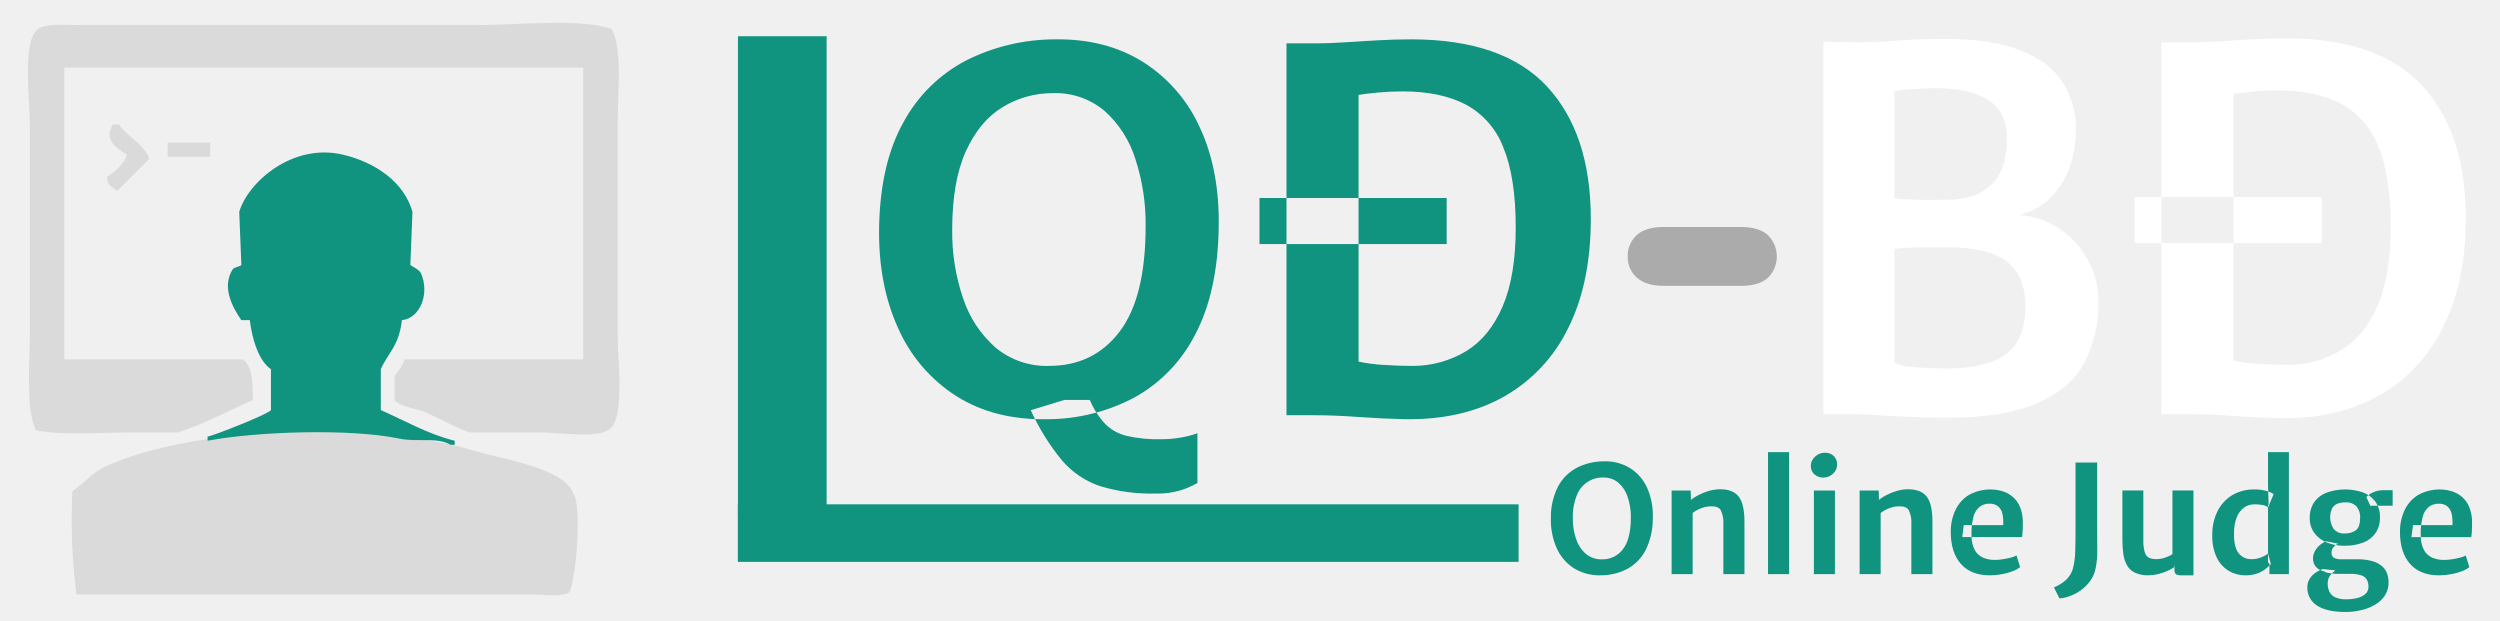
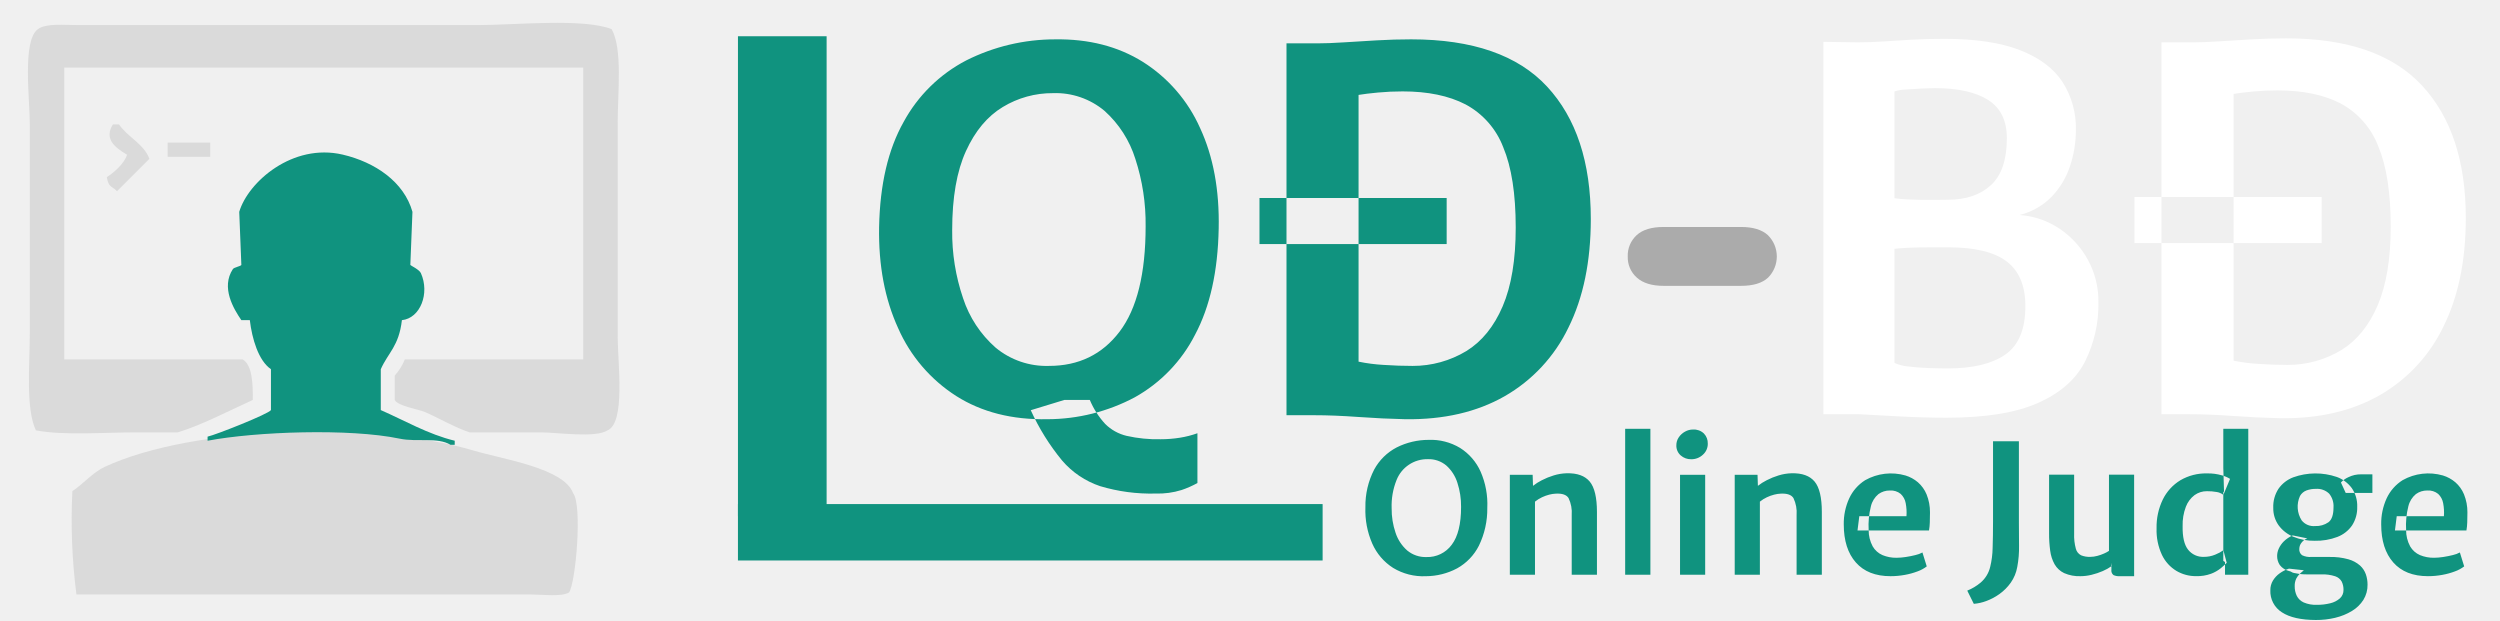
<svg xmlns="http://www.w3.org/2000/svg" width="413.354" height="102.672" viewBox="0 0 620 154">
  <defs>
    <style>
      .cls-1 {
        fill: #fff;
      }

      .cls-1, .cls-2, .cls-3, .cls-4 {
        fill-rule: evenodd;
      }

      .cls-2 {
        fill: #ababab;
      }

      .cls-3 {
        fill: #10937f;
      }

      .cls-4 {
        fill: #dadada;
      }
    </style>
  </defs>
  <path id="BĐ" class="cls-1" d="M461.084,102.726q3.537,0.188,9.681.528t11.916,0.341q14.522,0,22.745-3.661t11.6-10.147a31.671,31.671,0,0,0,3.383-14.864,21.316,21.316,0,0,0-2.607-10.488,21.982,21.982,0,0,0-7.013-7.7,20.252,20.252,0,0,0-9.929-3.413,16.814,16.814,0,0,0,7.943-4.53,19.892,19.892,0,0,0,4.562-7.6,28,28,0,0,0,1.458-8.906,21.243,21.243,0,0,0-3.351-12.009q-3.351-5.057-10.55-7.851t-18.68-2.793q-4.594,0-8.317.217t-6.919.434q-3.2.218-6.3,0.217l-8.5-.124v92.346h8.875Zm8.75-80.058A10.324,10.324,0,0,1,472.6,22.2q2.016-.154,4.127-0.248t3.1-.093q8.625,0,13.25,2.948t4.624,9.464q0,8.006-3.941,11.636t-10.706,3.631q-1.3,0-3.01.031t-3.568,0q-1.862-.03-3.569-0.124t-3.072-.279v-26.5Zm0,39.036q1.054-.124,2.638-0.217t3.506-.124q1.923-.03,3.786-0.031h3.351q9.991,0,14.585,3.538t4.592,11.047q0,8.564-4.965,12.009t-14.212,3.444q-2.048,0-4.809-.093t-5.12-.4A10.01,10.01,0,0,1,469.834,90V61.7Zm105.938-1.427V48.858H529.35V60.277h46.422Zm-37.454,42.449h4.562q4.963,0,10.984.435t11.668,0.558q14.272,0.188,24.576-5.678a39.08,39.08,0,0,0,15.856-17.036q5.554-11.171,5.555-26.934,0-21.162-10.861-32.861t-33.7-11.7q-4.158,0-8.5.248t-8.192.5q-3.849.249-6.516,0.248h-7.7v92.222h2.265Zm15.608-79.437q1.863-.31,4.841-0.59t6.082-.279q9.37,0,15.608,3.227A20.216,20.216,0,0,1,589.8,36.26q3.1,7.386,3.1,19.921,0,11.978-3.228,19.518t-9,11.109A25.67,25.67,0,0,1,567.332,90.5q-3.477,0-7.168-.248a43.1,43.1,0,0,1-6.238-.807V23.289Z" />
  <path id="_-" data-name="-" class="cls-2" d="M438.47,68.864a7.427,7.427,0,0,0-.031-10.545q-2.213-2.03-6.7-2.03H412.591q-4.486,0-6.7,2.03a6.859,6.859,0,0,0-2.212,5.3,6.7,6.7,0,0,0,2.272,5.242q2.274,2.031,6.637,2.03h19.151Q436.289,70.894,438.47,68.864Z" />
-   <path id="QĐ" class="cls-3" d="M293.021,121.529a23.884,23.884,0,0,0,3.941-1.737v-12.35a23.862,23.862,0,0,1-4.375,1.117,30.038,30.038,0,0,1-4.748.372,34.6,34.6,0,0,1-8.44-.838,11.225,11.225,0,0,1-5.306-2.948,20.394,20.394,0,0,1-3.817-5.957h-6.33l-8.316,2.544a55.783,55.783,0,0,0,7.788,12.5,21.36,21.36,0,0,0,9.4,6.33A44,44,0,0,0,286.6,122.4,19.648,19.648,0,0,0,293.021,121.529ZM281.416,98.536A36.987,36.987,0,0,0,296.4,82.959q5.523-10.394,5.834-26.221,0.31-14.4-4.623-25.01a37.316,37.316,0,0,0-14.181-16.384q-9.249-5.772-21.784-5.585a49.069,49.069,0,0,0-22,5.213A37.192,37.192,0,0,0,224.1,30.238q-5.772,10.24-6.082,26.066-0.249,14.212,4.716,25.072a38.166,38.166,0,0,0,14.43,16.849q9.462,5.99,22.621,5.74A46.322,46.322,0,0,0,281.416,98.536Zm-34.537-12.35a27.824,27.824,0,0,1-8.037-12.226,50.6,50.6,0,0,1-2.7-16.912q0-12.1,3.413-19.58t9.123-10.923A23.7,23.7,0,0,1,261.153,23.1a18.835,18.835,0,0,1,12.784,4.406,26.683,26.683,0,0,1,7.634,11.916,51.8,51.8,0,0,1,2.544,16.694q0,17.626-6.454,26.127t-17.5,8.5A19.726,19.726,0,0,1,246.879,86.186ZM358.773,60.524V49.1H312.351V60.524h46.422Zm-37.454,42.449h4.561q4.965,0,10.985.435t11.668,0.558q14.272,0.186,24.576-5.678a39.08,39.08,0,0,0,15.856-17.036q5.553-11.171,5.554-26.934,0-21.162-10.86-32.861t-33.7-11.7q-4.158,0-8.5.248t-8.192.5q-3.849.249-6.517,0.248h-7.7v92.222h2.265Zm15.608-79.437q1.861-.31,4.841-0.59t6.082-.279q9.37,0,15.608,3.227a20.211,20.211,0,0,1,9.34,10.612q3.1,7.386,3.1,19.921,0,11.978-3.227,19.518t-9,11.109a25.663,25.663,0,0,1-13.343,3.693q-3.476,0-7.168-.248a43.086,43.086,0,0,1-6.237-.807V23.536Z" />
-   <path id="Online_Judge" data-name="Online Judge" class="cls-3" d="M403.643,141.047a11.094,11.094,0,0,0,4.5-4.673,17.4,17.4,0,0,0,1.75-7.866A16.775,16.775,0,0,0,408.5,121a11.2,11.2,0,0,0-4.254-4.915,11.741,11.741,0,0,0-6.535-1.675,14.711,14.711,0,0,0-6.6,1.564,11.152,11.152,0,0,0-4.664,4.58,16.463,16.463,0,0,0-1.824,7.819,17.161,17.161,0,0,0,1.415,7.522,11.445,11.445,0,0,0,4.328,5.055,11.993,11.993,0,0,0,6.787,1.722A13.905,13.905,0,0,0,403.643,141.047Zm-10.361-3.7a8.344,8.344,0,0,1-2.411-3.668,15.181,15.181,0,0,1-.81-5.073,14.262,14.262,0,0,1,1.024-5.874,6.838,6.838,0,0,1,6.479-4.311,5.653,5.653,0,0,1,3.836,1.322,8.02,8.02,0,0,1,2.29,3.575,15.564,15.564,0,0,1,.763,5.008q0,5.289-1.936,7.839a6.246,6.246,0,0,1-5.251,2.55A5.918,5.918,0,0,1,393.282,137.342Zm26.493,5.036V127.223a7.122,7.122,0,0,1,1.443-.9,8.3,8.3,0,0,1,1.518-.549,6.39,6.39,0,0,1,1.34-.2q2.011-.113,2.663.921a6.941,6.941,0,0,1,.651,3.51v12.381h5.232V129.383q0-4.526-1.5-6.321t-4.775-1.722a10.1,10.1,0,0,0-2.691.446,14.709,14.709,0,0,0-2.457,1,10.865,10.865,0,0,0-1.834,1.164l-0.075-2.29h-4.729v20.722h5.213Zm23.924,0V112.124h-5.231v30.254H443.7Zm11.357,0V121.656h-5.213v20.722h5.213ZM454.572,117.5A2.992,2.992,0,0,0,455.6,115.2a2.9,2.9,0,0,0-.8-2.095,2.989,2.989,0,0,0-2.253-.829,3.371,3.371,0,0,0-1.685.447,3.726,3.726,0,0,0-1.285,1.183,2.859,2.859,0,0,0-.493,1.629,2.67,2.67,0,0,0,.9,2.113,3.2,3.2,0,0,0,2.188.791A3.454,3.454,0,0,0,454.572,117.5ZM466.4,142.378V127.223a7.1,7.1,0,0,1,1.443-.9,8.29,8.29,0,0,1,1.517-.549,6.389,6.389,0,0,1,1.341-.2q2.01-.113,2.662.921a6.939,6.939,0,0,1,.652,3.51v12.381h5.231V129.383q0-4.526-1.5-6.321t-4.776-1.722a10.089,10.089,0,0,0-2.69.446,14.686,14.686,0,0,0-2.458,1,10.906,10.906,0,0,0-1.834,1.164l-0.074-2.29h-4.729v20.722H466.4Zm30.049,0.028a14.564,14.564,0,0,0,2.663-.735,7.124,7.124,0,0,0,1.88-1.024l-0.894-2.886a5.7,5.7,0,0,1-1.461.54q-0.96.242-2.011,0.4a12.657,12.657,0,0,1-1.871.158,7.354,7.354,0,0,1-2.932-.549,4.359,4.359,0,0,1-2.039-1.815,7.06,7.06,0,0,1-.838-3.407,16.239,16.239,0,0,1,.465-4.9,4.689,4.689,0,0,1,1.564-2.532,3.949,3.949,0,0,1,2.384-.745,3.217,3.217,0,0,1,2.234.708,3.451,3.451,0,0,1,1.033,1.917,10.162,10.162,0,0,1,.158,2.7h-9.774l-0.373,2.96h14.82a11.373,11.373,0,0,0,.168-1.647q0.037-.96.037-2.114a9.754,9.754,0,0,0-.707-3.723,6.748,6.748,0,0,0-1.8-2.5,7.214,7.214,0,0,0-2.569-1.406,10.879,10.879,0,0,0-8.369.977,8.867,8.867,0,0,0-3.3,3.771,12.483,12.483,0,0,0-1.126,5.4q0,5.046,2.5,7.885t7.177,2.839A16.456,16.456,0,0,0,496.444,142.406Zm16.858,5.427a11.371,11.371,0,0,0,2.746-1.452,10.008,10.008,0,0,0,2.346-2.346,8.084,8.084,0,0,0,1.359-3.295,21.3,21.3,0,0,0,.363-4.385q-0.027-2.41-.027-5.111V114.711h-5.363v16.608q0,3.128-.083,5.511a17.65,17.65,0,0,1-.512,3.947A6.135,6.135,0,0,1,512.166,144a10.274,10.274,0,0,1-2.783,1.675l1.359,2.737A9.481,9.481,0,0,0,513.3,147.833Zm21.857-5.446a13.727,13.727,0,0,0,2.309-.772,9.771,9.771,0,0,0,1.89-1.062l-0.093-.633v1.4a1.183,1.183,0,0,0,.428,1.126,2.57,2.57,0,0,0,1.21.233h3.072V121.637h-5.213v15.789a6.254,6.254,0,0,1-1.015.549,9.284,9.284,0,0,1-1.4.493,5.657,5.657,0,0,1-1.471.205,4.682,4.682,0,0,1-1.89-.326,2.126,2.126,0,0,1-1.089-1.359,10.432,10.432,0,0,1-.354-3.156V121.637h-5.194v12.177a25.315,25.315,0,0,0,.233,3.584,7.807,7.807,0,0,0,.912,2.811,4.543,4.543,0,0,0,1.973,1.825,7.734,7.734,0,0,0,3.417.642A9.735,9.735,0,0,0,535.159,142.387Zm32.479-.009V112.124h-5.175v8.136l0.148,4.859-0.148.13v14.262l0.353,0.223v2.644h4.822Zm-7.717-.2a7.392,7.392,0,0,0,2.03-1.154,16.526,16.526,0,0,0,1.219-1.117l-0.689-2.607a7.9,7.9,0,0,1-1.7.922,6.044,6.044,0,0,1-2.356.456,3.928,3.928,0,0,1-3.267-1.5q-1.182-1.5-1.127-4.868a10.481,10.481,0,0,1,.671-4.013,5.439,5.439,0,0,1,1.806-2.42,4.315,4.315,0,0,1,2.569-.81,10.9,10.9,0,0,1,2.02.168,2.94,2.94,0,0,1,1.387.6l1.378-3.315a6.021,6.021,0,0,0-1.6-.707,10.1,10.1,0,0,0-3.184-.428,10.42,10.42,0,0,0-5.5,1.415,9.652,9.652,0,0,0-3.64,3.975,13.039,13.039,0,0,0-1.3,5.985,12.086,12.086,0,0,0,1.136,5.558,7.785,7.785,0,0,0,3,3.286,7.913,7.913,0,0,0,4.041,1.08A8.438,8.438,0,0,0,559.921,142.173Zm25.786,9.114a11.916,11.916,0,0,0,3.435-1.406,7.176,7.176,0,0,0,2.365-2.3,5.83,5.83,0,0,0,.856-3.156,6.625,6.625,0,0,0-.344-2.122,4.428,4.428,0,0,0-1.211-1.834,6.185,6.185,0,0,0-2.411-1.294,13.529,13.529,0,0,0-3.965-.484h-3.724a3.764,3.764,0,0,1-1.927-.363,1.478,1.478,0,0,1-.568-1.35,2.034,2.034,0,0,1,.466-1.257,2.69,2.69,0,0,1,1.191-.884l-3.016-.615a6.038,6.038,0,0,0-1.862,1.248,5.04,5.04,0,0,0-1.042,1.5,3.75,3.75,0,0,0-.335,1.5,3.342,3.342,0,0,0,.549,1.89,3.439,3.439,0,0,0,1.945,1.257,1.292,1.292,0,0,1,.494.195,1.26,1.26,0,0,0,.475.2q0.576,0.13,1.2.214a11.105,11.105,0,0,0,1.462.084h2.979a8.416,8.416,0,0,1,2.932.391,2.408,2.408,0,0,1,1.359,1.117,3.788,3.788,0,0,1,.363,1.713,2.283,2.283,0,0,1-.744,1.75,4.587,4.587,0,0,1-1.992,1.014,10.914,10.914,0,0,1-2.756.326,6.341,6.341,0,0,1-2.755-.493,2.986,2.986,0,0,1-1.434-1.369,4.465,4.465,0,0,1-.428-1.992,3.379,3.379,0,0,1,.335-1.61,3.666,3.666,0,0,1,.773-1.015q0.437-.391.791-0.689l-3.091-.335a6.982,6.982,0,0,0-1.9.959,5.113,5.113,0,0,0-1.415,1.508,3.762,3.762,0,0,0-.54,2,5.146,5.146,0,0,0,2.4,4.59q2.4,1.573,7.019,1.592A16.982,16.982,0,0,0,585.707,151.287Zm0.419-16.756a6.539,6.539,0,0,0,3.035-2.384,6.716,6.716,0,0,0,1.061-3.844,6.439,6.439,0,0,0-1.126-3.891,6.723,6.723,0,0,0-3.119-2.309,13.656,13.656,0,0,0-9.03.084,6.6,6.6,0,0,0-3.044,2.364,6.759,6.759,0,0,0-1.089,3.938,6.053,6.053,0,0,0,1.108,3.64,7.155,7.155,0,0,0,3.044,2.374,11.075,11.075,0,0,0,4.431.837A12.456,12.456,0,0,0,586.126,134.531Zm-7.41-3.408a5.294,5.294,0,0,1-.354-5.073,2.6,2.6,0,0,1,1.341-1.145,5.417,5.417,0,0,1,1.936-.326,3.6,3.6,0,0,1,2.756.978,4.041,4.041,0,0,1,.912,2.857q0,2.291-1.043,3.082a4.478,4.478,0,0,1-2.774.791A3.184,3.184,0,0,1,578.716,131.123Zm14.652-5.706v-3.854H591.06a5.784,5.784,0,0,0-2.672.6,4.524,4.524,0,0,0-1.536,1.1l0.987,2.16h5.529Zm14.485,16.989a14.564,14.564,0,0,0,2.663-.735,7.124,7.124,0,0,0,1.88-1.024l-0.894-2.886a5.7,5.7,0,0,1-1.461.54q-0.96.242-2.011,0.4a12.657,12.657,0,0,1-1.871.158,7.354,7.354,0,0,1-2.932-.549,4.359,4.359,0,0,1-2.039-1.815,7.06,7.06,0,0,1-.838-3.407,16.2,16.2,0,0,1,.466-4.9,4.683,4.683,0,0,1,1.563-2.532,3.949,3.949,0,0,1,2.384-.745,3.217,3.217,0,0,1,2.234.708,3.445,3.445,0,0,1,1.033,1.917,10.162,10.162,0,0,1,.158,2.7h-9.774l-0.373,2.96h14.821a11.53,11.53,0,0,0,.167-1.647q0.037-.96.037-2.114a9.754,9.754,0,0,0-.707-3.723,6.748,6.748,0,0,0-1.8-2.5,7.214,7.214,0,0,0-2.569-1.406,10.879,10.879,0,0,0-8.369.977,8.867,8.867,0,0,0-3.305,3.771,12.483,12.483,0,0,0-1.126,5.4q0,5.046,2.5,7.885t7.177,2.839A16.456,16.456,0,0,0,607.853,142.406Z" />
-   <path class="cls-3" d="M182.981,125.072H376.607v14.272H182.981V125.072Z" />
+   <path id="QĐ" class="cls-3" d="M293.021,121.529a23.884,23.884,0,0,0,3.941-1.737v-12.35a23.862,23.862,0,0,1-4.375,1.117,30.038,30.038,0,0,1-4.748.372,34.6,34.6,0,0,1-8.44-.838,11.225,11.225,0,0,1-5.306-2.948,20.394,20.394,0,0,1-3.817-5.957h-6.33l-8.316,2.544a55.783,55.783,0,0,0,7.788,12.5,21.36,21.36,0,0,0,9.4,6.33A44,44,0,0,0,286.6,122.4,19.648,19.648,0,0,0,293.021,121.529ZM281.416,98.536A36.987,36.987,0,0,0,296.4,82.959q5.523-10.394,5.834-26.221,0.31-14.4-4.623-25.01a37.316,37.316,0,0,0-14.181-16.384q-9.249-5.772-21.784-5.585a49.069,49.069,0,0,0-22,5.213A37.192,37.192,0,0,0,224.1,30.238q-5.772,10.24-6.082,26.066-0.249,14.212,4.716,25.072a38.166,38.166,0,0,0,14.43,16.849q9.462,5.99,22.621,5.74A46.322,46.322,0,0,0,281.416,98.536Zm-34.537-12.35a27.824,27.824,0,0,1-8.037-12.226,50.6,50.6,0,0,1-2.7-16.912q0-12.1,3.413-19.58t9.123-10.923A23.7,23.7,0,0,1,261.153,23.1a18.835,18.835,0,0,1,12.784,4.406,26.683,26.683,0,0,1,7.634,11.916,51.8,51.8,0,0,1,2.544,16.694q0,17.626-6.454,26.127t-17.5,8.5A19.726,19.726,0,0,1,246.879,86.186ZM358.773,60.524V49.1H312.351V60.524h46.422Zm-37.454,42.449h4.562q4.964,0,10.984.435t11.668,0.558q14.272,0.186,24.576-5.678a39.08,39.08,0,0,0,15.856-17.036q5.553-11.171,5.555-26.934,0-21.162-10.861-32.861t-33.7-11.7q-4.158,0-8.5.248t-8.192.5q-3.849.249-6.517,0.248h-7.7v92.222h2.265Zm15.608-79.437q1.861-.31,4.841-0.59t6.082-.279q9.37,0,15.608,3.227a20.211,20.211,0,0,1,9.34,10.612q3.1,7.386,3.1,19.921,0,11.978-3.227,19.518t-9,11.109a25.663,25.663,0,0,1-13.343,3.693q-3.476,0-7.168-.248a43.086,43.086,0,0,1-6.237-.807V23.536Z" />
+   <path id="Online_Judge" data-name="Online Judge" class="cls-3" d="M361.377,140.945a13.274,13.274,0,0,0,5.379-5.59,20.809,20.809,0,0,0,2.094-9.411,20.074,20.074,0,0,0-1.659-8.976,13.394,13.394,0,0,0-5.09-5.881,14.049,14.049,0,0,0-7.818-2,17.6,17.6,0,0,0-7.9,1.871,13.348,13.348,0,0,0-5.58,5.479,19.7,19.7,0,0,0-2.183,9.355,20.561,20.561,0,0,0,1.693,9,13.7,13.7,0,0,0,5.179,6.047,14.342,14.342,0,0,0,8.119,2.06A16.616,16.616,0,0,0,361.377,140.945Zm-12.395-4.432a9.994,9.994,0,0,1-2.885-4.388,18.164,18.164,0,0,1-.969-6.07,17.088,17.088,0,0,1,1.225-7.027,8.179,8.179,0,0,1,7.752-5.156,6.76,6.76,0,0,1,4.588,1.581,9.573,9.573,0,0,1,2.74,4.277,18.605,18.605,0,0,1,.913,5.991q0,6.327-2.316,9.378a7.472,7.472,0,0,1-6.282,3.051A7.08,7.08,0,0,1,348.982,136.513Zm31.695,6.025V124.407a8.534,8.534,0,0,1,1.726-1.08,9.879,9.879,0,0,1,1.816-.657,7.637,7.637,0,0,1,1.6-.245q2.406-.133,3.185,1.1a8.292,8.292,0,0,1,.78,4.2v14.812h6.259V126.991q0-5.412-1.793-7.562t-5.713-2.06a12.061,12.061,0,0,0-3.219.534,17.473,17.473,0,0,0-2.94,1.192,12.973,12.973,0,0,0-2.194,1.392l-0.089-2.74H374.44v24.791h6.237Zm28.621,0v-36.2H403.04v36.2H409.3Zm13.587,0V117.747h-6.236v24.791h6.236Zm-0.579-29.758a3.58,3.58,0,0,0,1.225-2.762,3.46,3.46,0,0,0-.958-2.506,3.575,3.575,0,0,0-2.695-.991,4.03,4.03,0,0,0-2.016.535,4.459,4.459,0,0,0-1.536,1.414,3.42,3.42,0,0,0-.591,1.949,3.19,3.19,0,0,0,1.081,2.528,3.828,3.828,0,0,0,2.617.947A4.133,4.133,0,0,0,422.306,112.78Zm14.144,29.758V124.407a8.507,8.507,0,0,1,1.726-1.08,9.871,9.871,0,0,1,1.815-.657,7.656,7.656,0,0,1,1.6-.245q2.406-.133,3.185,1.1a8.292,8.292,0,0,1,.78,4.2v14.812h6.259V126.991q0-5.412-1.793-7.562t-5.713-2.06a12.048,12.048,0,0,0-3.219.534,17.473,17.473,0,0,0-2.94,1.192,12.973,12.973,0,0,0-2.194,1.392l-0.089-2.74h-5.658v24.791h6.237Zm35.949,0.033a17.365,17.365,0,0,0,3.185-.879,8.452,8.452,0,0,0,2.25-1.226l-1.069-3.452a6.8,6.8,0,0,1-1.749.646q-1.146.29-2.405,0.479a15.257,15.257,0,0,1-2.239.189,8.8,8.8,0,0,1-3.508-.657,5.22,5.22,0,0,1-2.439-2.172,8.432,8.432,0,0,1-1-4.076,19.408,19.408,0,0,1,.557-5.858,5.6,5.6,0,0,1,1.871-3.029,4.717,4.717,0,0,1,2.851-.891,3.847,3.847,0,0,1,2.673.847,4.127,4.127,0,0,1,1.236,2.294,12.2,12.2,0,0,1,.189,3.229H461.107l-0.446,3.542h17.73a13.5,13.5,0,0,0,.2-1.971q0.045-1.148.045-2.528a11.69,11.69,0,0,0-.846-4.455,8.089,8.089,0,0,0-2.15-3,8.628,8.628,0,0,0-3.074-1.682,13.01,13.01,0,0,0-10.012,1.17,10.6,10.6,0,0,0-3.953,4.51,14.931,14.931,0,0,0-1.348,6.46q0,6.036,3,9.433t8.587,3.4A19.725,19.725,0,0,0,472.4,142.571Zm20.168,6.493a13.638,13.638,0,0,0,3.286-1.737,11.982,11.982,0,0,0,2.806-2.807,9.676,9.676,0,0,0,1.626-3.942,25.546,25.546,0,0,0,.435-5.246q-0.035-2.883-.034-6.114V109.439h-6.415v19.868q0,3.743-.1,6.593a21.111,21.111,0,0,1-.612,4.722,7.344,7.344,0,0,1-2.35,3.854,12.329,12.329,0,0,1-3.33,2l1.626,3.275A11.4,11.4,0,0,0,492.567,149.064Zm26.149-6.515a16.5,16.5,0,0,0,2.762-.924,11.663,11.663,0,0,0,2.261-1.27l-0.111-.757v1.67a1.418,1.418,0,0,0,.512,1.348,3.081,3.081,0,0,0,1.448.278h3.675V117.725h-6.237v18.888a7.536,7.536,0,0,1-1.214.657,11.034,11.034,0,0,1-1.681.59,6.761,6.761,0,0,1-1.76.245,5.619,5.619,0,0,1-2.261-.389,2.543,2.543,0,0,1-1.3-1.626,12.5,12.5,0,0,1-.423-3.776V117.725H508.17v14.567a30.385,30.385,0,0,0,.278,4.288,9.353,9.353,0,0,0,1.091,3.363,5.43,5.43,0,0,0,2.361,2.183,9.251,9.251,0,0,0,4.088.768A11.7,11.7,0,0,0,518.716,142.549Zm38.856-.011v-36.2H551.38v9.734l0.178,5.813-0.178.156v17.062l0.423,0.267v3.163h5.769Zm-9.232-.245a8.86,8.86,0,0,0,2.428-1.381,19.581,19.581,0,0,0,1.458-1.336l-0.824-3.119a9.478,9.478,0,0,1-2.038,1.1,7.213,7.213,0,0,1-2.817.545,4.7,4.7,0,0,1-3.909-1.793q-1.416-1.793-1.348-5.824a12.529,12.529,0,0,1,.8-4.8,6.514,6.514,0,0,1,2.16-2.9,5.166,5.166,0,0,1,3.074-.969,13.046,13.046,0,0,1,2.417.2,3.519,3.519,0,0,1,1.659.713l1.649-3.965a7.175,7.175,0,0,0-1.916-.847,12.07,12.07,0,0,0-3.809-.512,12.467,12.467,0,0,0-6.582,1.693,11.551,11.551,0,0,0-4.354,4.755,15.58,15.58,0,0,0-1.559,7.161,14.453,14.453,0,0,0,1.358,6.649,9.311,9.311,0,0,0,3.586,3.931,9.461,9.461,0,0,0,4.834,1.292A10.1,10.1,0,0,0,548.34,142.293Zm30.849,10.9a14.255,14.255,0,0,0,4.109-1.682,8.571,8.571,0,0,0,2.829-2.751,6.964,6.964,0,0,0,1.025-3.775,7.9,7.9,0,0,0-.413-2.539,5.306,5.306,0,0,0-1.447-2.194,7.405,7.405,0,0,0-2.885-1.548,16.2,16.2,0,0,0-4.744-.579h-4.455a4.493,4.493,0,0,1-2.3-.435,1.767,1.767,0,0,1-.68-1.614,2.44,2.44,0,0,1,.557-1.5,3.228,3.228,0,0,1,1.426-1.058l-3.609-.735a7.22,7.22,0,0,0-2.227,1.492,6.05,6.05,0,0,0-1.247,1.793,4.484,4.484,0,0,0-.4,1.793,4,4,0,0,0,.657,2.261,4.11,4.11,0,0,0,2.327,1.5,1.531,1.531,0,0,1,.591.234,1.516,1.516,0,0,0,.568.233q0.69,0.157,1.436.257a13.478,13.478,0,0,0,1.749.1h3.564a10.079,10.079,0,0,1,3.508.468,2.884,2.884,0,0,1,1.626,1.336,4.537,4.537,0,0,1,.434,2.049,2.728,2.728,0,0,1-.891,2.094,5.486,5.486,0,0,1-2.383,1.214,13.032,13.032,0,0,1-3.3.39,7.581,7.581,0,0,1-3.3-.591,3.573,3.573,0,0,1-1.715-1.637,5.346,5.346,0,0,1-.513-2.383,4.062,4.062,0,0,1,.4-1.927,4.421,4.421,0,0,1,.925-1.214q0.522-.466.946-0.824l-3.7-.4a8.416,8.416,0,0,0-2.272,1.147,6.12,6.12,0,0,0-1.693,1.805,4.5,4.5,0,0,0-.646,2.394,6.155,6.155,0,0,0,2.874,5.491q2.873,1.881,8.4,1.9A20.27,20.27,0,0,0,579.189,153.2Zm0.5-20.046a7.814,7.814,0,0,0,3.63-2.851,8.032,8.032,0,0,0,1.27-4.6,7.691,7.691,0,0,0-1.348-4.655,8.037,8.037,0,0,0-3.73-2.762,16.334,16.334,0,0,0-10.8.1,7.905,7.905,0,0,0-3.642,2.829,8.082,8.082,0,0,0-1.3,4.711,7.247,7.247,0,0,0,1.325,4.354,8.565,8.565,0,0,0,3.642,2.84,13.238,13.238,0,0,0,5.3,1A14.878,14.878,0,0,0,579.69,133.15Zm-8.865-4.077A6.335,6.335,0,0,1,570.4,123a3.106,3.106,0,0,1,1.6-1.37,6.474,6.474,0,0,1,2.317-.39,4.3,4.3,0,0,1,3.3,1.17,4.834,4.834,0,0,1,1.092,3.419q0,2.739-1.248,3.686a5.35,5.35,0,0,1-3.318.947A3.807,3.807,0,0,1,570.825,129.073Zm17.529-6.826v-4.611h-2.762a6.919,6.919,0,0,0-3.2.713,5.419,5.419,0,0,0-1.838,1.314l1.181,2.584h6.615Zm17.329,20.324a17.365,17.365,0,0,0,3.185-.879,8.484,8.484,0,0,0,2.25-1.226l-1.069-3.452a6.8,6.8,0,0,1-1.749.646q-1.148.29-2.4,0.479a15.268,15.268,0,0,1-2.239.189,8.8,8.8,0,0,1-3.508-.657,5.22,5.22,0,0,1-2.439-2.172,8.432,8.432,0,0,1-1-4.076,19.408,19.408,0,0,1,.557-5.858,5.6,5.6,0,0,1,1.871-3.029,4.717,4.717,0,0,1,2.851-.891,3.843,3.843,0,0,1,2.672.847,4.122,4.122,0,0,1,1.237,2.294,12.2,12.2,0,0,1,.189,3.229H594.39l-0.445,3.542h17.73a13.786,13.786,0,0,0,.2-1.971q0.045-1.148.045-2.528a11.67,11.67,0,0,0-.847-4.455,8.076,8.076,0,0,0-2.149-3,8.636,8.636,0,0,0-3.074-1.682,13.01,13.01,0,0,0-10.012,1.17,10.611,10.611,0,0,0-3.954,4.51,14.945,14.945,0,0,0-1.347,6.46q0,6.036,3,9.433t8.586,3.4A19.728,19.728,0,0,0,605.683,142.571Z" />
+   <path class="cls-3" d="M183.009,125.009h145V139h-145V125.009Z" />
  <path class="cls-3" d="M183.012,8.99H205V128.015H183.012V8.99Z" />
-   <path id="Shape_317_1" data-name="Shape 317 1" class="cls-4" d="M144.636,89.138V16.773H15.938V89.138h44.24c2.385,1.318,2.566,6.132,2.514,10.051-5.848,2.642-12.54,6.188-18.6,8.041H33.534c-7.943,0-17.562.818-24.634-.5C6.328,101.26,7.392,90.455,7.392,82.605V30.844C7.392,24.4,5.477,10.1,9.4,7.225c2-1.507,6.584-1,10.055-1.005H118.5c9.269,0,26.1-1.771,33.179,1.005,2.765,4.839,1.509,15.817,1.509,23.117V83.61c0,6.246,1.993,21.2-2.514,23.117-2.97,1.955-12.394.5-16.59,0.5h-17.6c-3.517-1.114-7.7-3.588-11.06-5.026-1.787-.764-6.7-1.456-7.541-3.015v-6.03a13.625,13.625,0,0,0,2.513-4.02h44.24ZM28,30.844h1.508c2.066,3.083,6.226,4.882,7.541,8.543l-8.044,8.041-0.5-.5c-1.314-.842-1.666-1.088-2.011-3.015,1.84-1.159,4.266-3.315,5.027-5.528C28.118,36.377,25.88,34.294,28,30.844Zm13.574,4.523H52.135v3.518H41.577V35.367ZM18.955,147.432A144.194,144.194,0,0,1,17.949,121.8c2.683-1.753,5.006-4.619,8.044-6.03,22.045-10.244,66.75-11.374,91.5-4.021,7.267,2.16,22.389,4.348,24.634,10.554,2.349,2.939.656,22.268-1.006,24.624-1.86,1.149-6.774.5-9.552,0.5H18.955Z" />
-   <path id="Shape_318_1" data-name="Shape 318 1" class="cls-3" d="M99.674,79.4c-0.75,6.49-3.433,8.066-5.239,12.164V101.7c5.829,2.544,11.751,6.015,18.334,7.6v1.013h-1.047c-3.137-1.944-8.362-.638-12.573-1.52-12.45-2.608-35.731-1.76-47.67.507v-1.014c2.023-.43,15.2-5.651,15.716-6.588V91.562c-3.122-2.15-4.7-7.608-5.239-12.164h-2.1c-1.891-2.756-5.127-8.093-2.1-12.67,0.279-.422,1.9-0.693,2.1-1.014q-0.262-6.588-.524-13.177c2.169-7.363,13.212-17.116,25.669-14.191,8,1.879,15.18,6.725,17.287,14.191q-0.263,6.588-.524,13.177c0.093,0.158,2.211,1.117,2.619,2.027C106.624,72.728,104.255,78.915,99.674,79.4Z" />
+   <path id="Shape_317_1" data-name="Shape 317 1" class="cls-4" d="M144.636,89.138V16.773H15.938V89.138h44.24c2.385,1.318,2.566,6.132,2.514,10.051-5.848,2.642-12.54,6.188-18.6,8.041H33.534c-7.942,0-17.562.818-24.634-.5C6.328,101.26,7.392,90.455,7.392,82.605V30.844C7.392,24.4,5.477,10.1,9.4,7.225c2-1.507,6.584-1,10.055-1.005H118.5c9.269,0,26.1-1.771,33.179,1.005,2.765,4.839,1.509,15.817,1.509,23.117V83.61c0,6.246,1.993,21.2-2.514,23.117-2.97,1.955-12.394.5-16.59,0.5h-17.6c-3.517-1.114-7.7-3.588-11.06-5.026-1.787-.764-6.7-1.456-7.541-3.015v-6.03a13.625,13.625,0,0,0,2.513-4.02h44.24ZM28,30.844h1.508c2.066,3.083,6.226,4.882,7.541,8.543l-8.044,8.041-0.5-.5c-1.314-.842-1.666-1.088-2.011-3.015,1.84-1.159,4.266-3.315,5.027-5.528C28.118,36.377,25.88,34.294,28,30.844Zm13.574,4.523H52.135v3.518H41.577V35.367ZM18.955,147.432A144.194,144.194,0,0,1,17.949,121.8c2.683-1.753,5.006-4.619,8.044-6.03,22.045-10.244,66.75-11.374,91.5-4.021,7.267,2.16,22.389,4.348,24.634,10.554,2.349,2.939.656,22.268-1.006,24.624-1.86,1.149-6.774.5-9.552,0.5H18.955Z" />
+   <path id="Shape_318_1" data-name="Shape 318 1" class="cls-3" d="M99.674,79.4c-0.75,6.49-3.433,8.066-5.239,12.164V101.7c5.829,2.544,11.751,6.015,18.334,7.6v1.013h-1.047c-3.137-1.944-8.362-.638-12.573-1.52-12.45-2.608-35.731-1.76-47.67.507v-1.014c2.023-.43,15.2-5.651,15.716-6.588V91.562c-3.122-2.15-4.7-7.608-5.239-12.164h-2.1c-1.891-2.756-5.127-8.093-2.1-12.67,0.279-.422,1.9-0.693,2.1-1.014q-0.262-6.588-.524-13.177c2.17-7.363,13.212-17.116,25.669-14.191,8,1.879,15.18,6.725,17.287,14.191q-0.263,6.588-.524,13.177c0.093,0.158,2.211,1.117,2.619,2.027C106.624,72.728,104.255,78.915,99.674,79.4Z" />
</svg>
